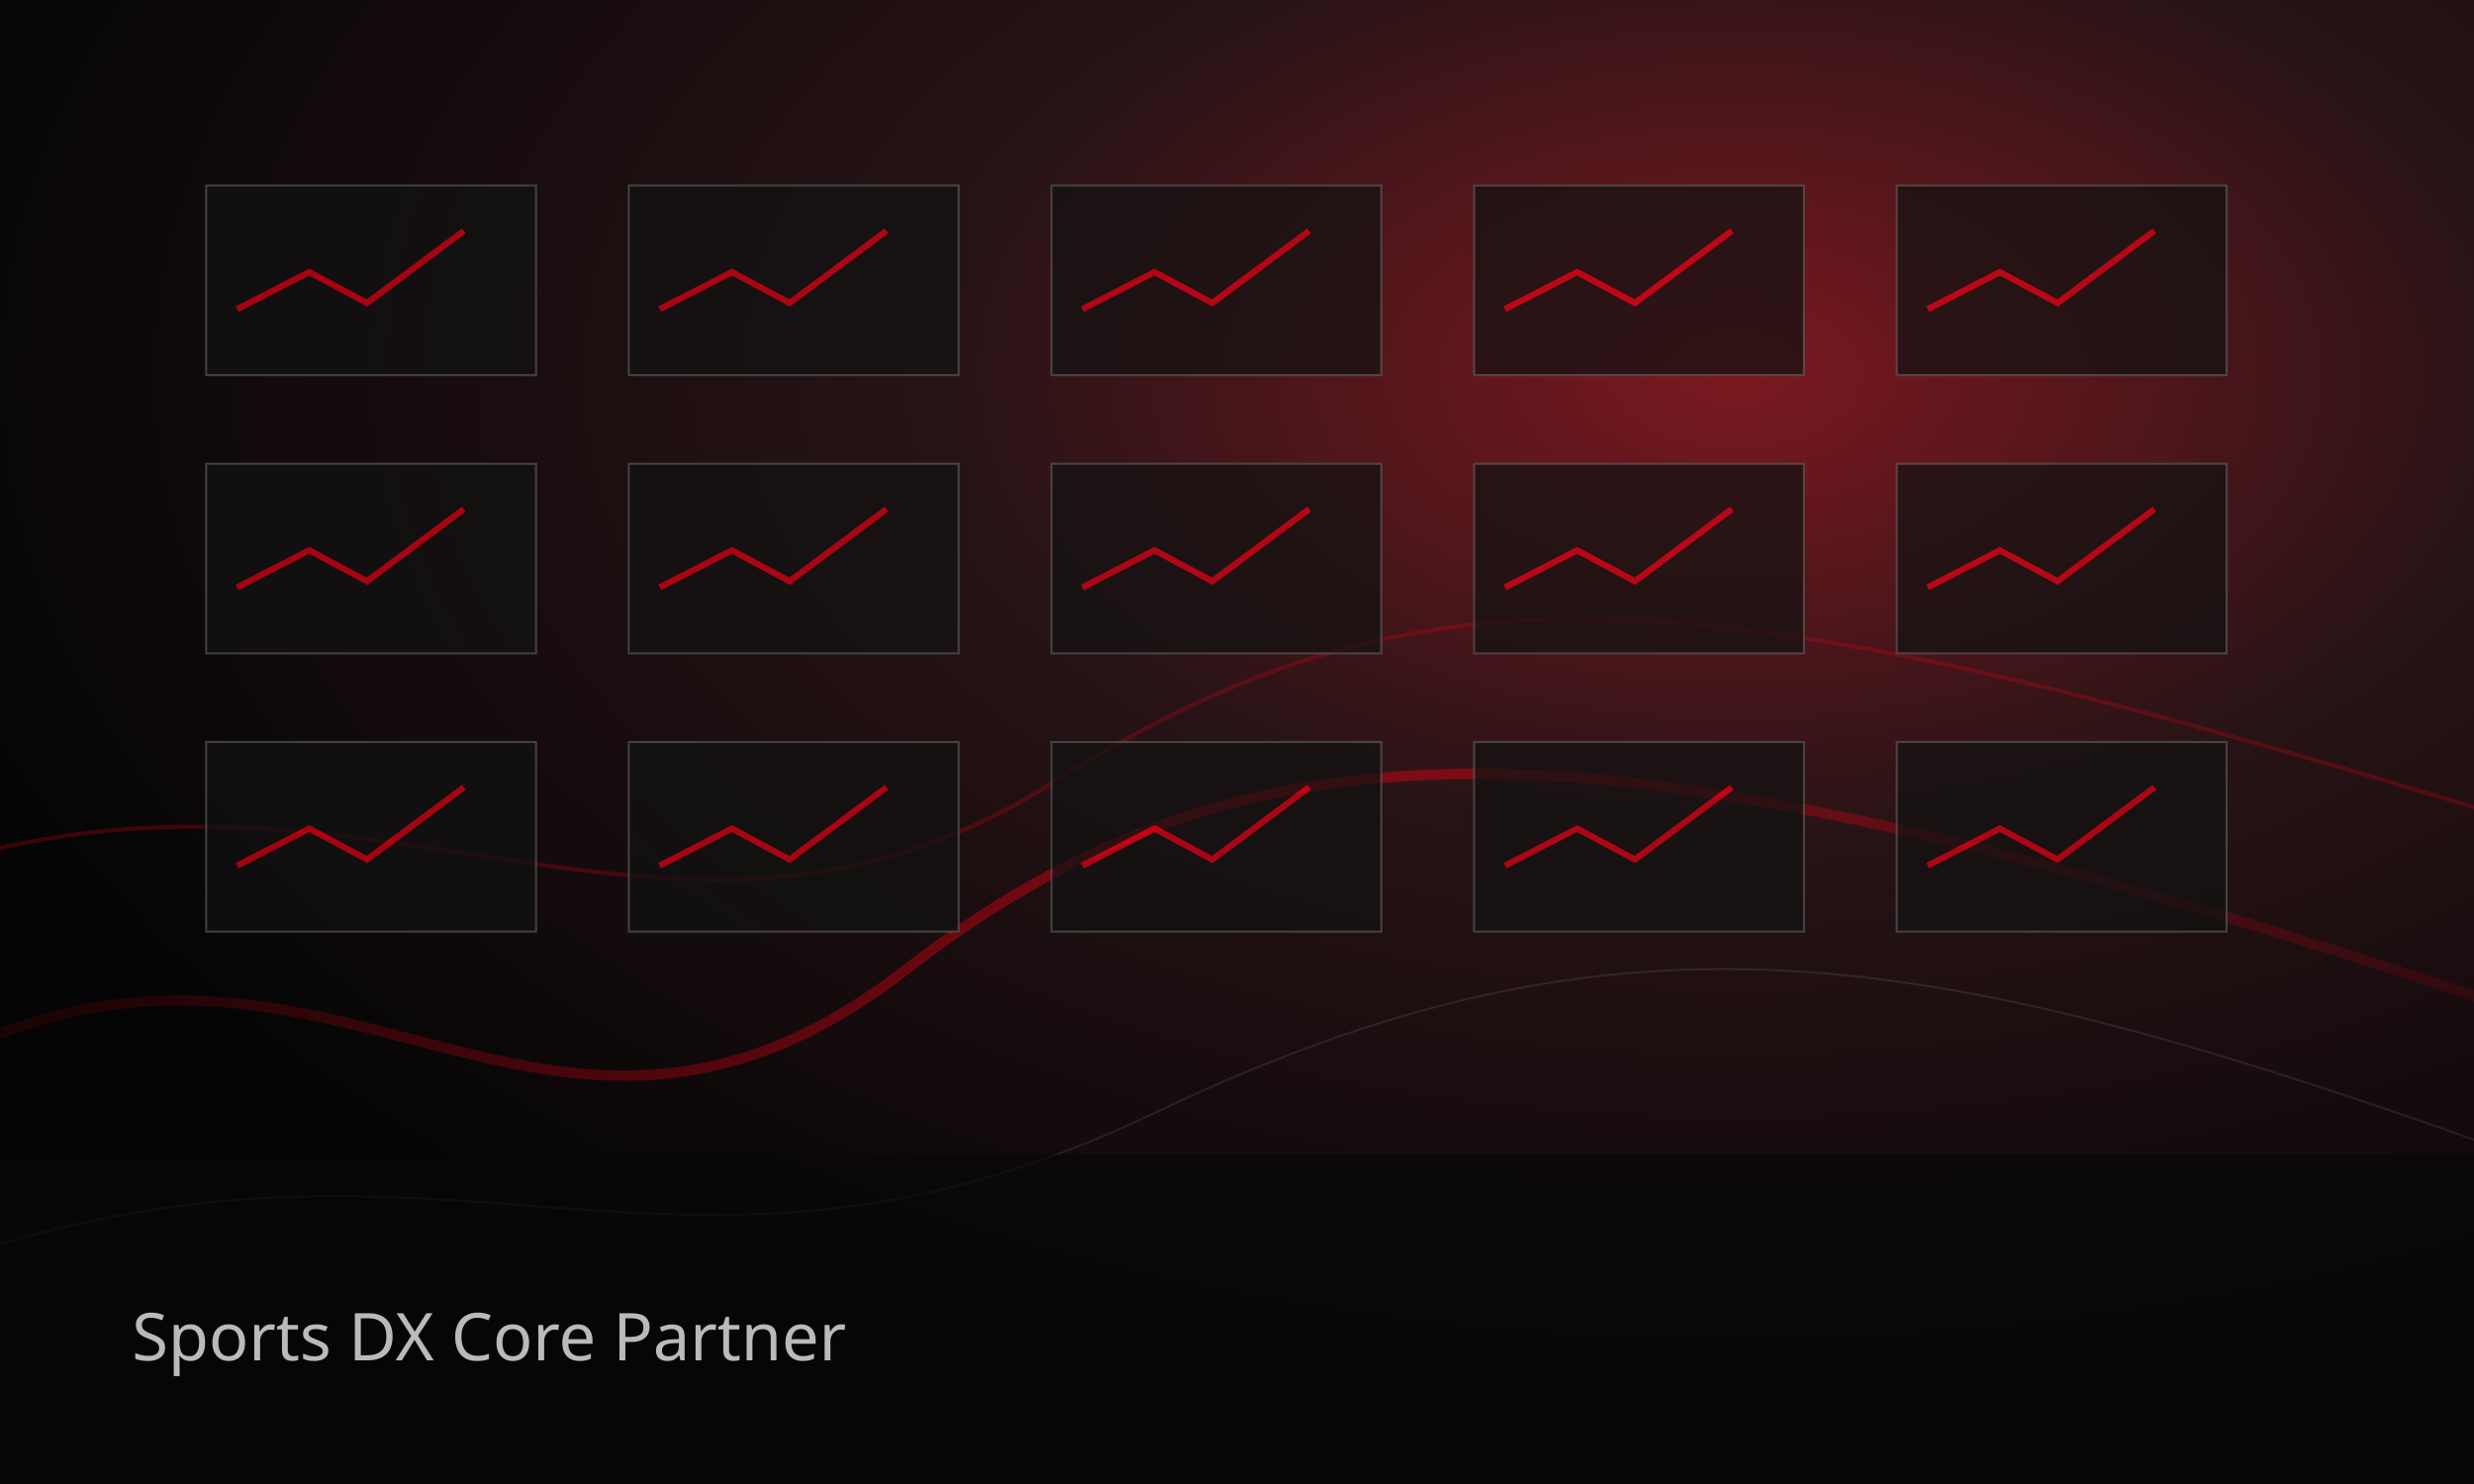
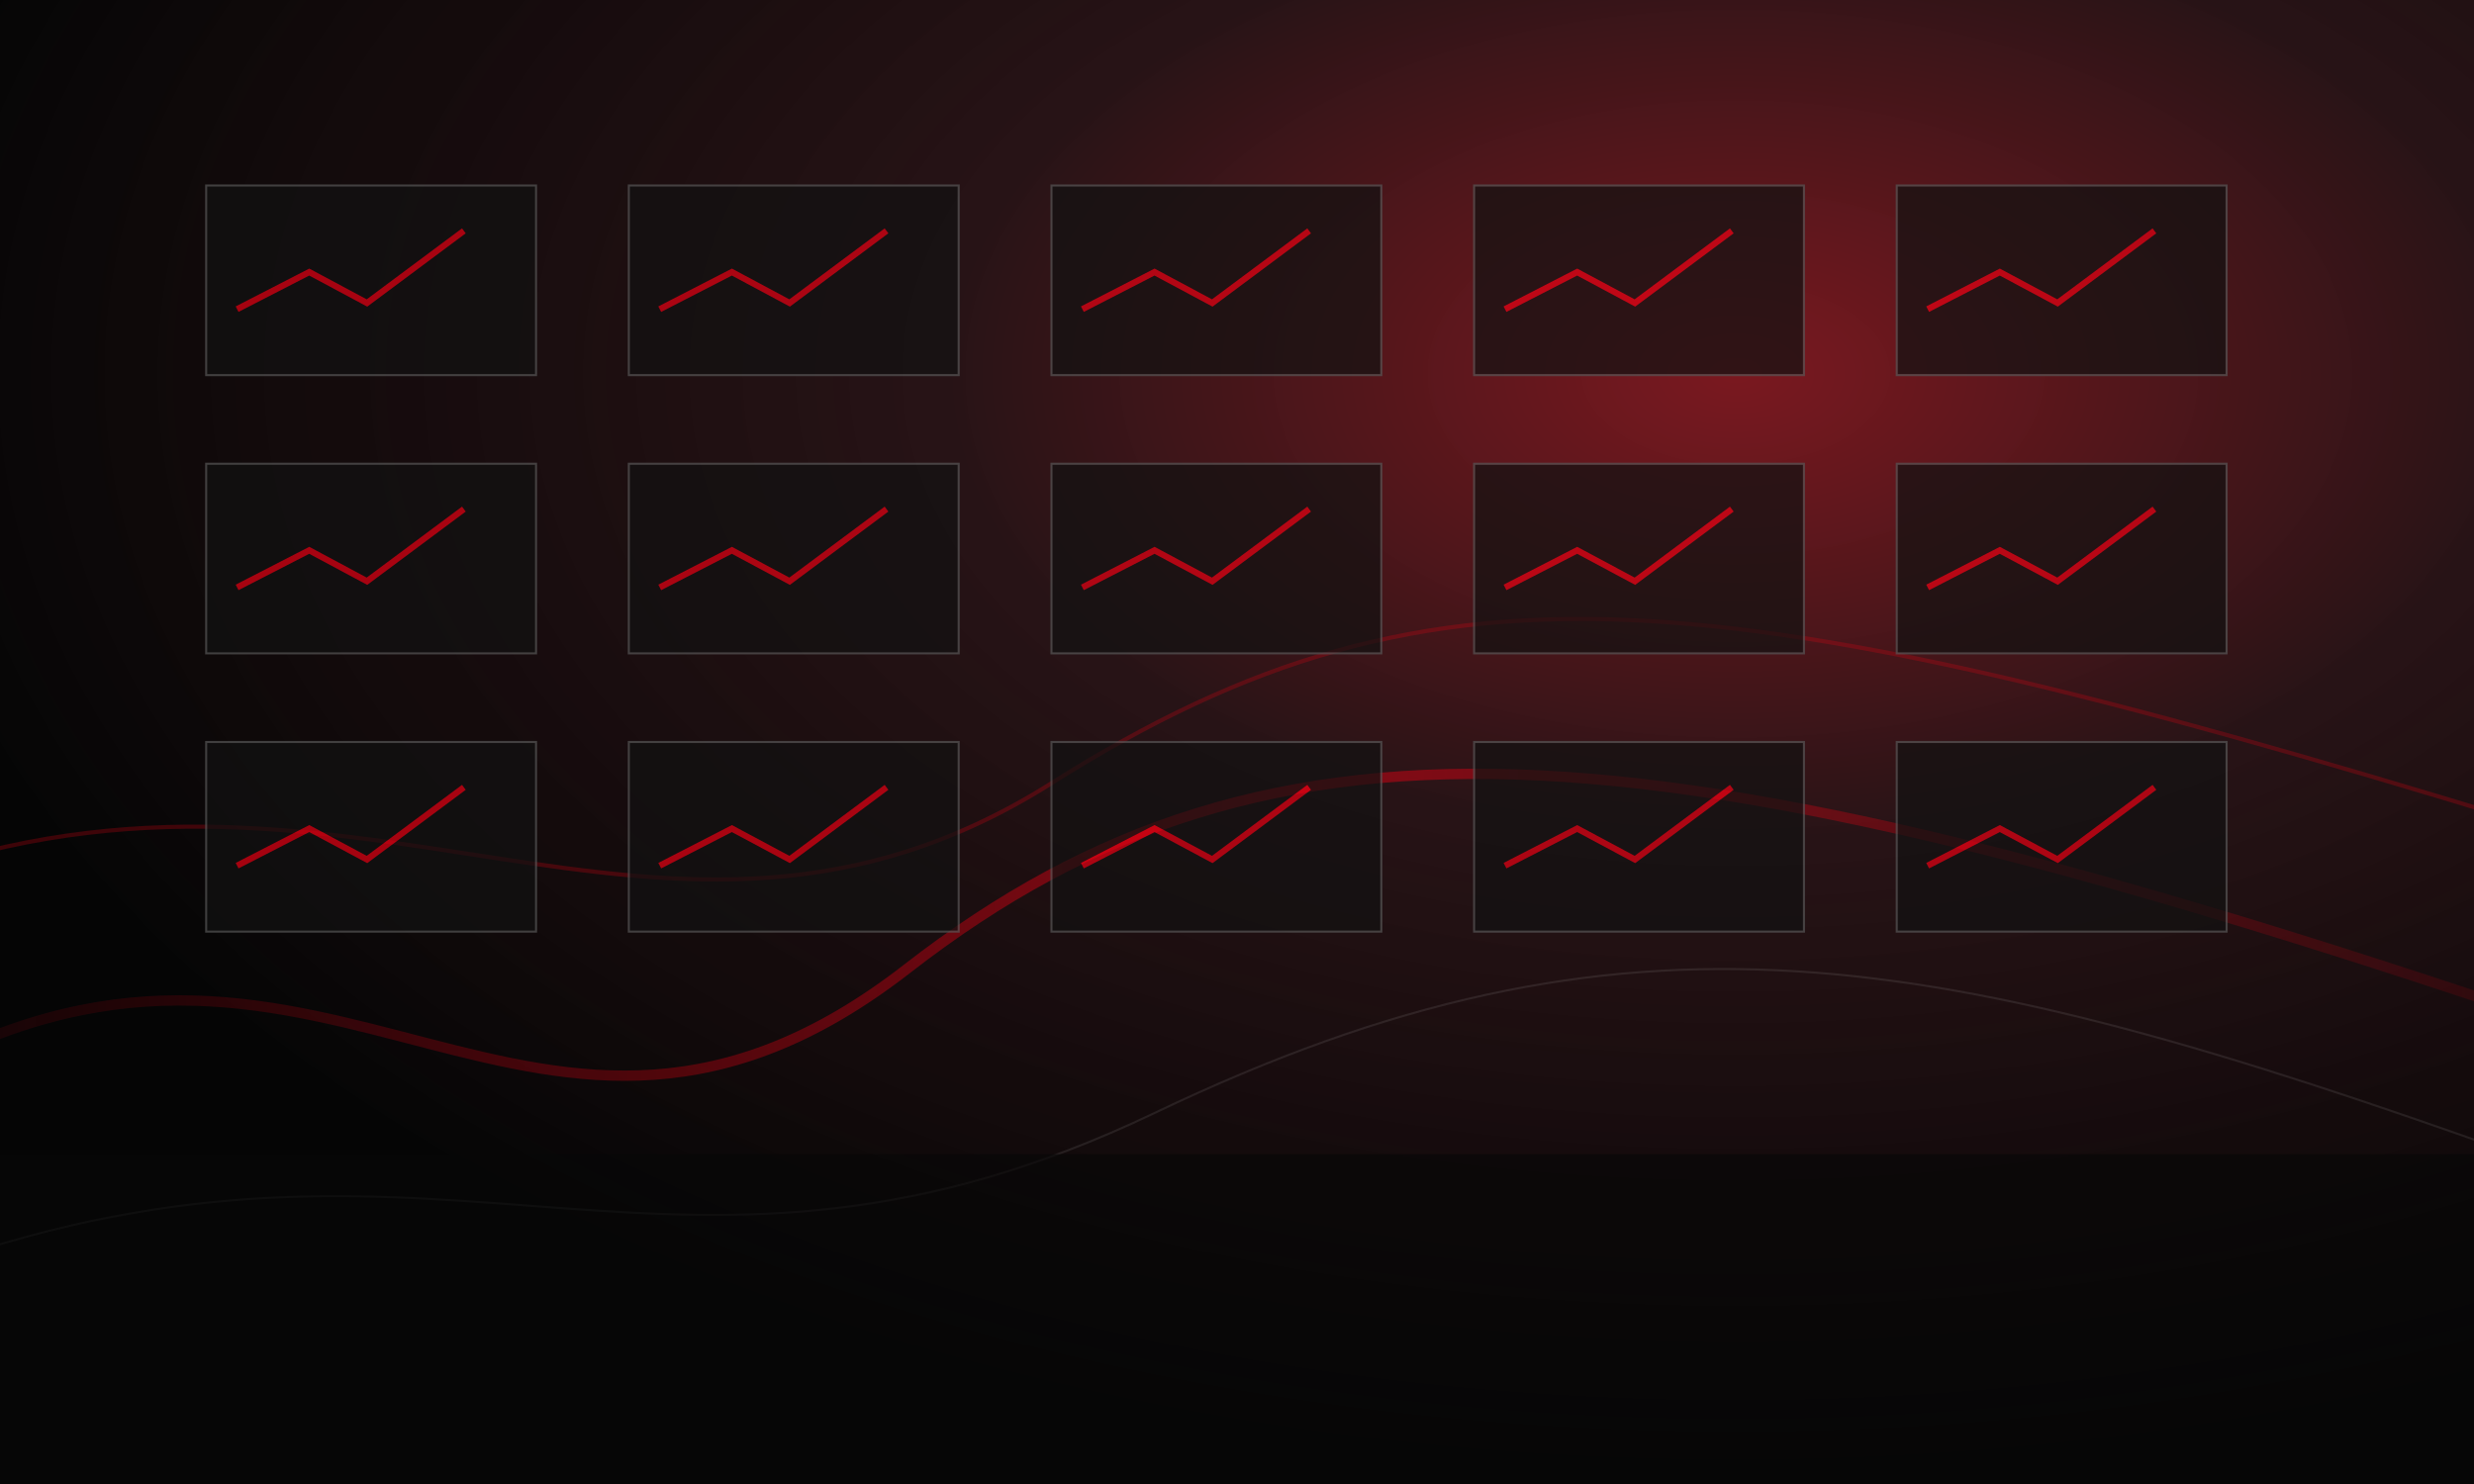
<svg xmlns="http://www.w3.org/2000/svg" viewBox="0 0 1200 720" role="img" aria-label="Sports DX Core Partner">
  <defs>
    <radialGradient id="g" cx="70%" cy="25%" r="75%">
      <stop offset="0%" stop-color="#6d0008" stop-opacity=".9" />
      <stop offset="42%" stop-color="#160003" stop-opacity=".92" />
      <stop offset="100%" stop-color="#050505" />
    </radialGradient>
    <linearGradient id="line" x1="0" x2="1">
      <stop offset="0" stop-color="#e60012" stop-opacity=".1" />
      <stop offset=".5" stop-color="#e60012" stop-opacity=".9" />
      <stop offset="1" stop-color="#e60012" stop-opacity=".15" />
    </linearGradient>
    <filter id="blur">
      <feGaussianBlur stdDeviation="8" />
    </filter>
  </defs>
  <rect width="1200" height="720" fill="url(#g)" />
  <g opacity=".55">
    <path d="M-40 520 C 160 410, 260 610, 440 470 S 810 350, 1250 500" fill="none" stroke="url(#line)" stroke-width="5" />
    <path d="M-60 430 C 170 340, 320 500, 510 380 S 840 280, 1260 410" fill="none" stroke="#e60012" stroke-width="2" opacity=".45" />
    <path d="M-20 610 C 220 530, 330 650, 560 540 S 940 460, 1220 560" fill="none" stroke="#ffffff" stroke-width="1" opacity=".16" />
  </g>
  <g opacity=".7">
    <rect x="100" y="90" width="160" height="92" fill="#111" stroke="#555" />
    <path d="M115 150 L150 132 L178 147 L225 112" fill="none" stroke="#e60012" stroke-width="3" />
    <rect x="305" y="90" width="160" height="92" fill="#111" stroke="#555" />
    <path d="M320 150 L355 132 L383 147 L430 112" fill="none" stroke="#e60012" stroke-width="3" />
    <rect x="510" y="90" width="160" height="92" fill="#111" stroke="#555" />
    <path d="M525 150 L560 132 L588 147 L635 112" fill="none" stroke="#e60012" stroke-width="3" />
    <rect x="715" y="90" width="160" height="92" fill="#111" stroke="#555" />
    <path d="M730 150 L765 132 L793 147 L840 112" fill="none" stroke="#e60012" stroke-width="3" />
    <rect x="920" y="90" width="160" height="92" fill="#111" stroke="#555" />
    <path d="M935 150 L970 132 L998 147 L1045 112" fill="none" stroke="#e60012" stroke-width="3" />
    <rect x="100" y="225" width="160" height="92" fill="#111" stroke="#555" />
    <path d="M115 285 L150 267 L178 282 L225 247" fill="none" stroke="#e60012" stroke-width="3" />
    <rect x="305" y="225" width="160" height="92" fill="#111" stroke="#555" />
    <path d="M320 285 L355 267 L383 282 L430 247" fill="none" stroke="#e60012" stroke-width="3" />
    <rect x="510" y="225" width="160" height="92" fill="#111" stroke="#555" />
    <path d="M525 285 L560 267 L588 282 L635 247" fill="none" stroke="#e60012" stroke-width="3" />
    <rect x="715" y="225" width="160" height="92" fill="#111" stroke="#555" />
    <path d="M730 285 L765 267 L793 282 L840 247" fill="none" stroke="#e60012" stroke-width="3" />
    <rect x="920" y="225" width="160" height="92" fill="#111" stroke="#555" />
    <path d="M935 285 L970 267 L998 282 L1045 247" fill="none" stroke="#e60012" stroke-width="3" />
    <rect x="100" y="360" width="160" height="92" fill="#111" stroke="#555" />
    <path d="M115 420 L150 402 L178 417 L225 382" fill="none" stroke="#e60012" stroke-width="3" />
    <rect x="305" y="360" width="160" height="92" fill="#111" stroke="#555" />
    <path d="M320 420 L355 402 L383 417 L430 382" fill="none" stroke="#e60012" stroke-width="3" />
    <rect x="510" y="360" width="160" height="92" fill="#111" stroke="#555" />
    <path d="M525 420 L560 402 L588 417 L635 382" fill="none" stroke="#e60012" stroke-width="3" />
    <rect x="715" y="360" width="160" height="92" fill="#111" stroke="#555" />
    <path d="M730 420 L765 402 L793 417 L840 382" fill="none" stroke="#e60012" stroke-width="3" />
    <rect x="920" y="360" width="160" height="92" fill="#111" stroke="#555" />
    <path d="M935 420 L970 402 L998 417 L1045 382" fill="none" stroke="#e60012" stroke-width="3" />
    <rect x="0" y="560" width="1200" height="160" fill="#050505" opacity=".9" />
  </g>
-   <text x="64" y="660" fill="#fff" font-family="sans-serif" font-size="32" opacity=".72">Sports DX Core Partner</text>
</svg>
